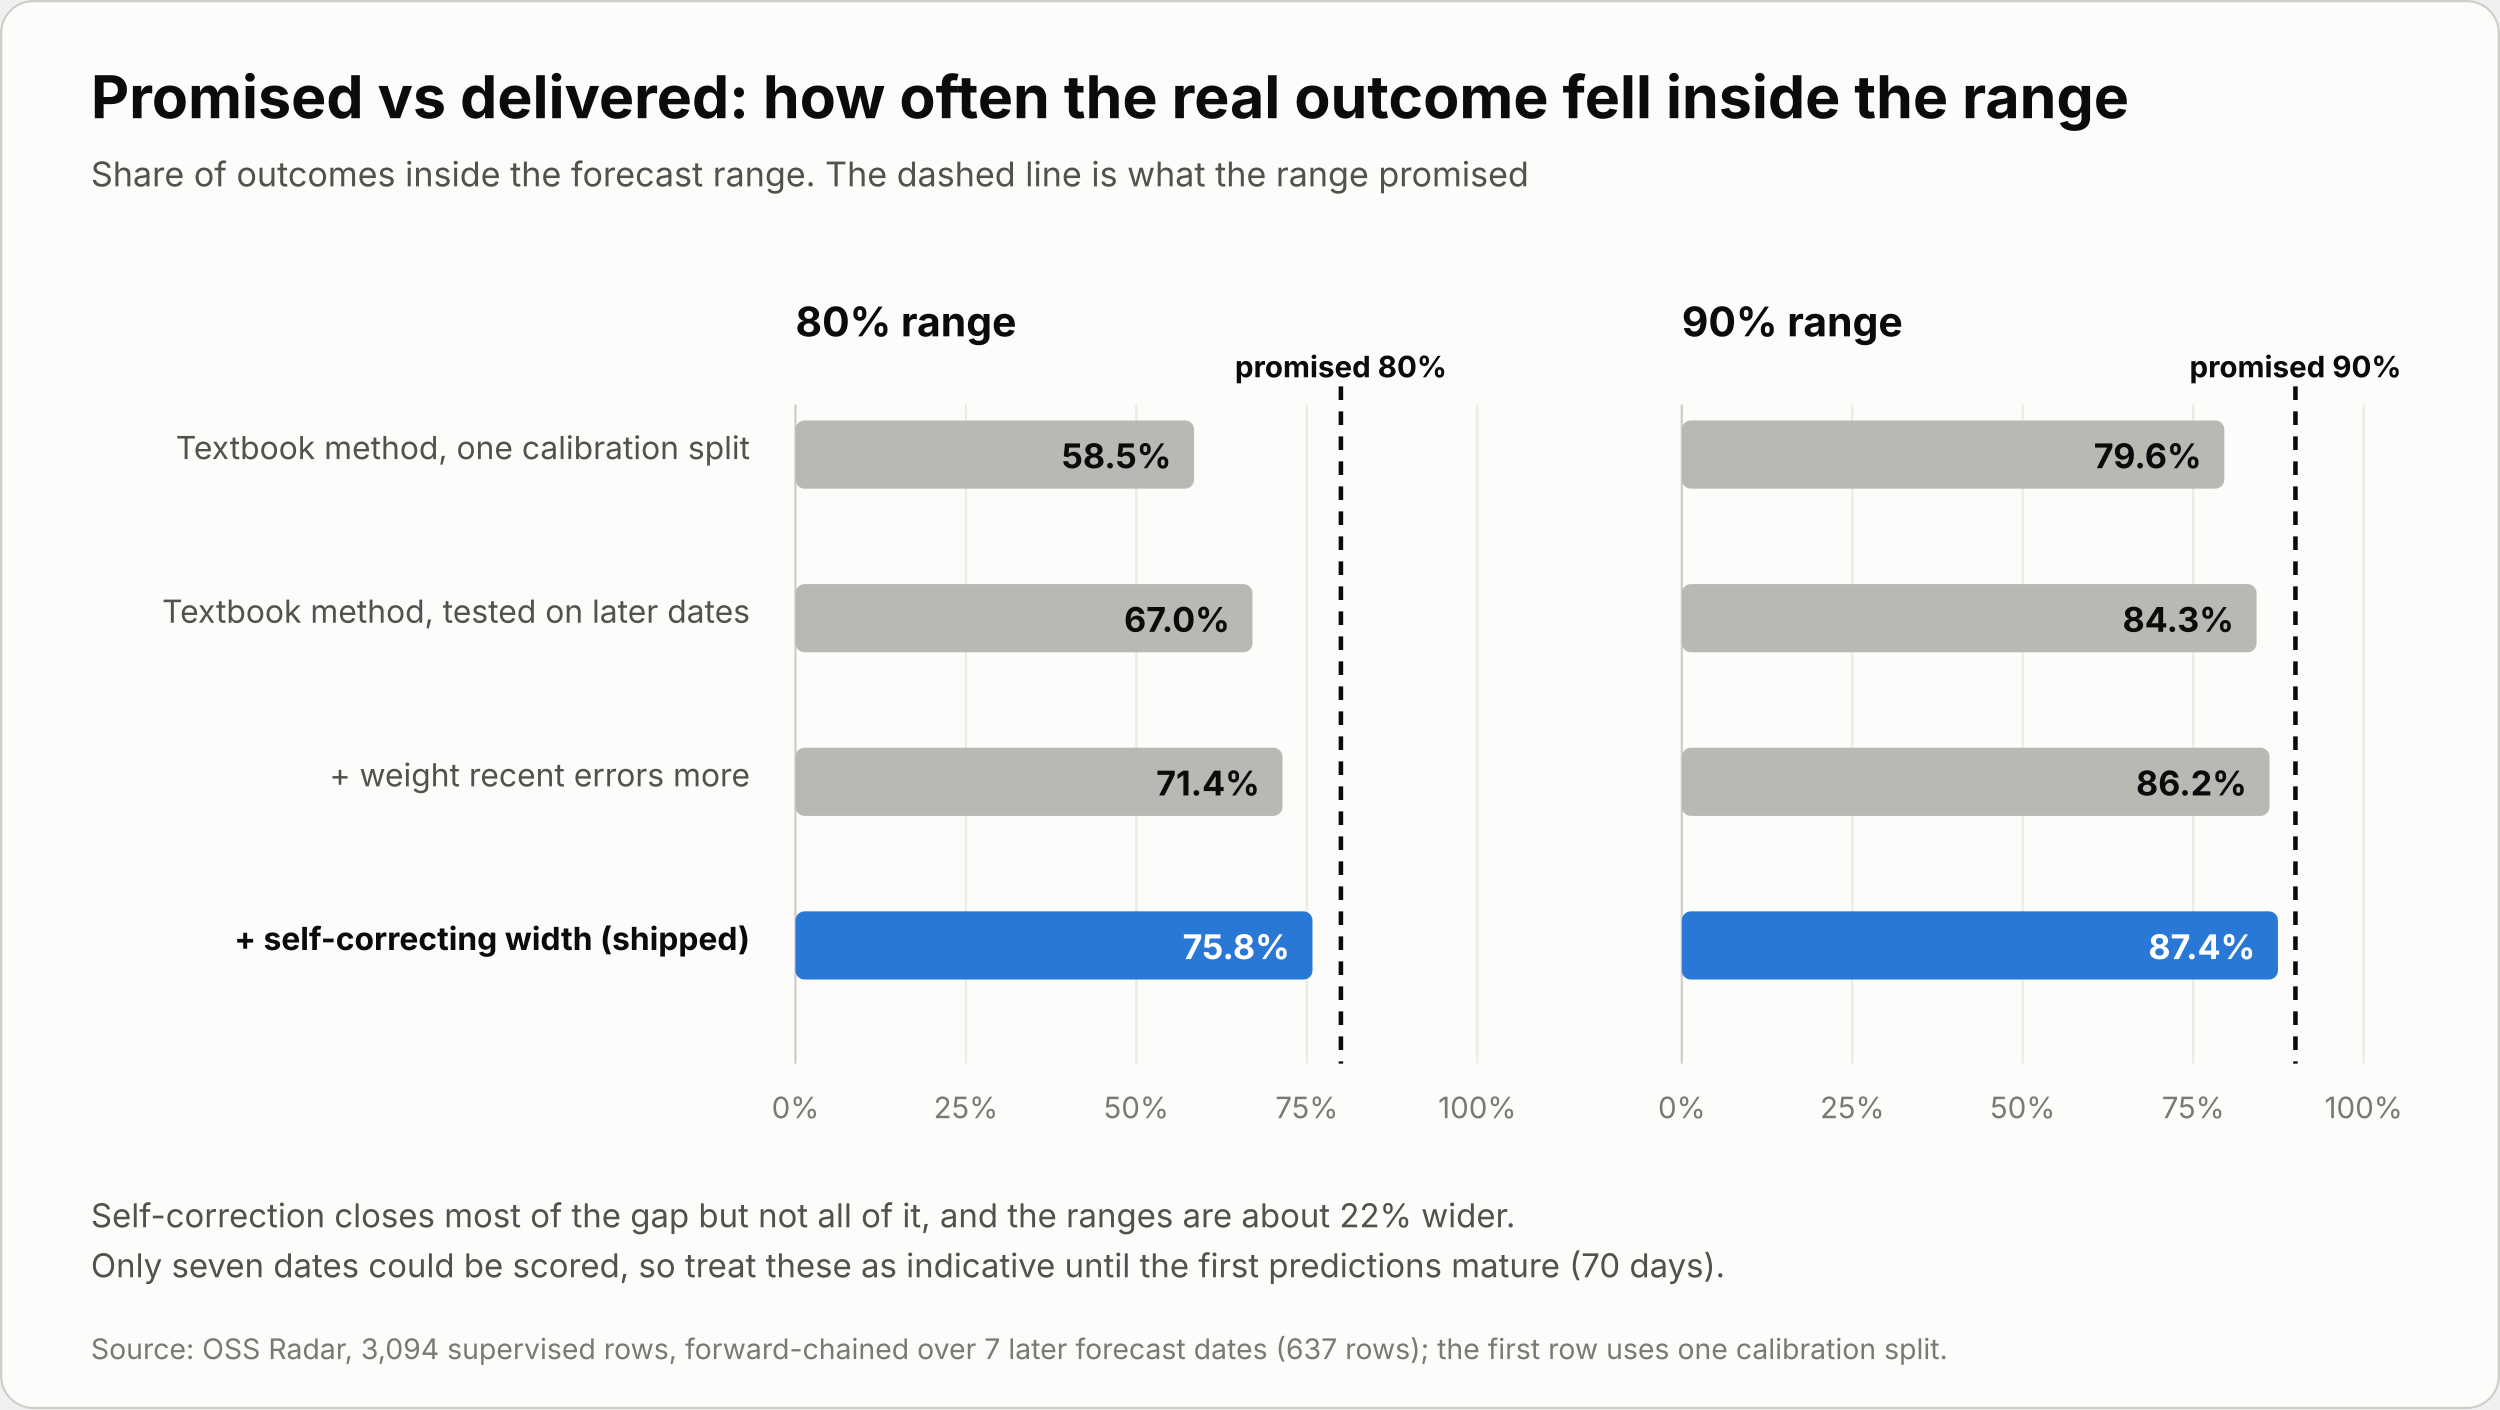
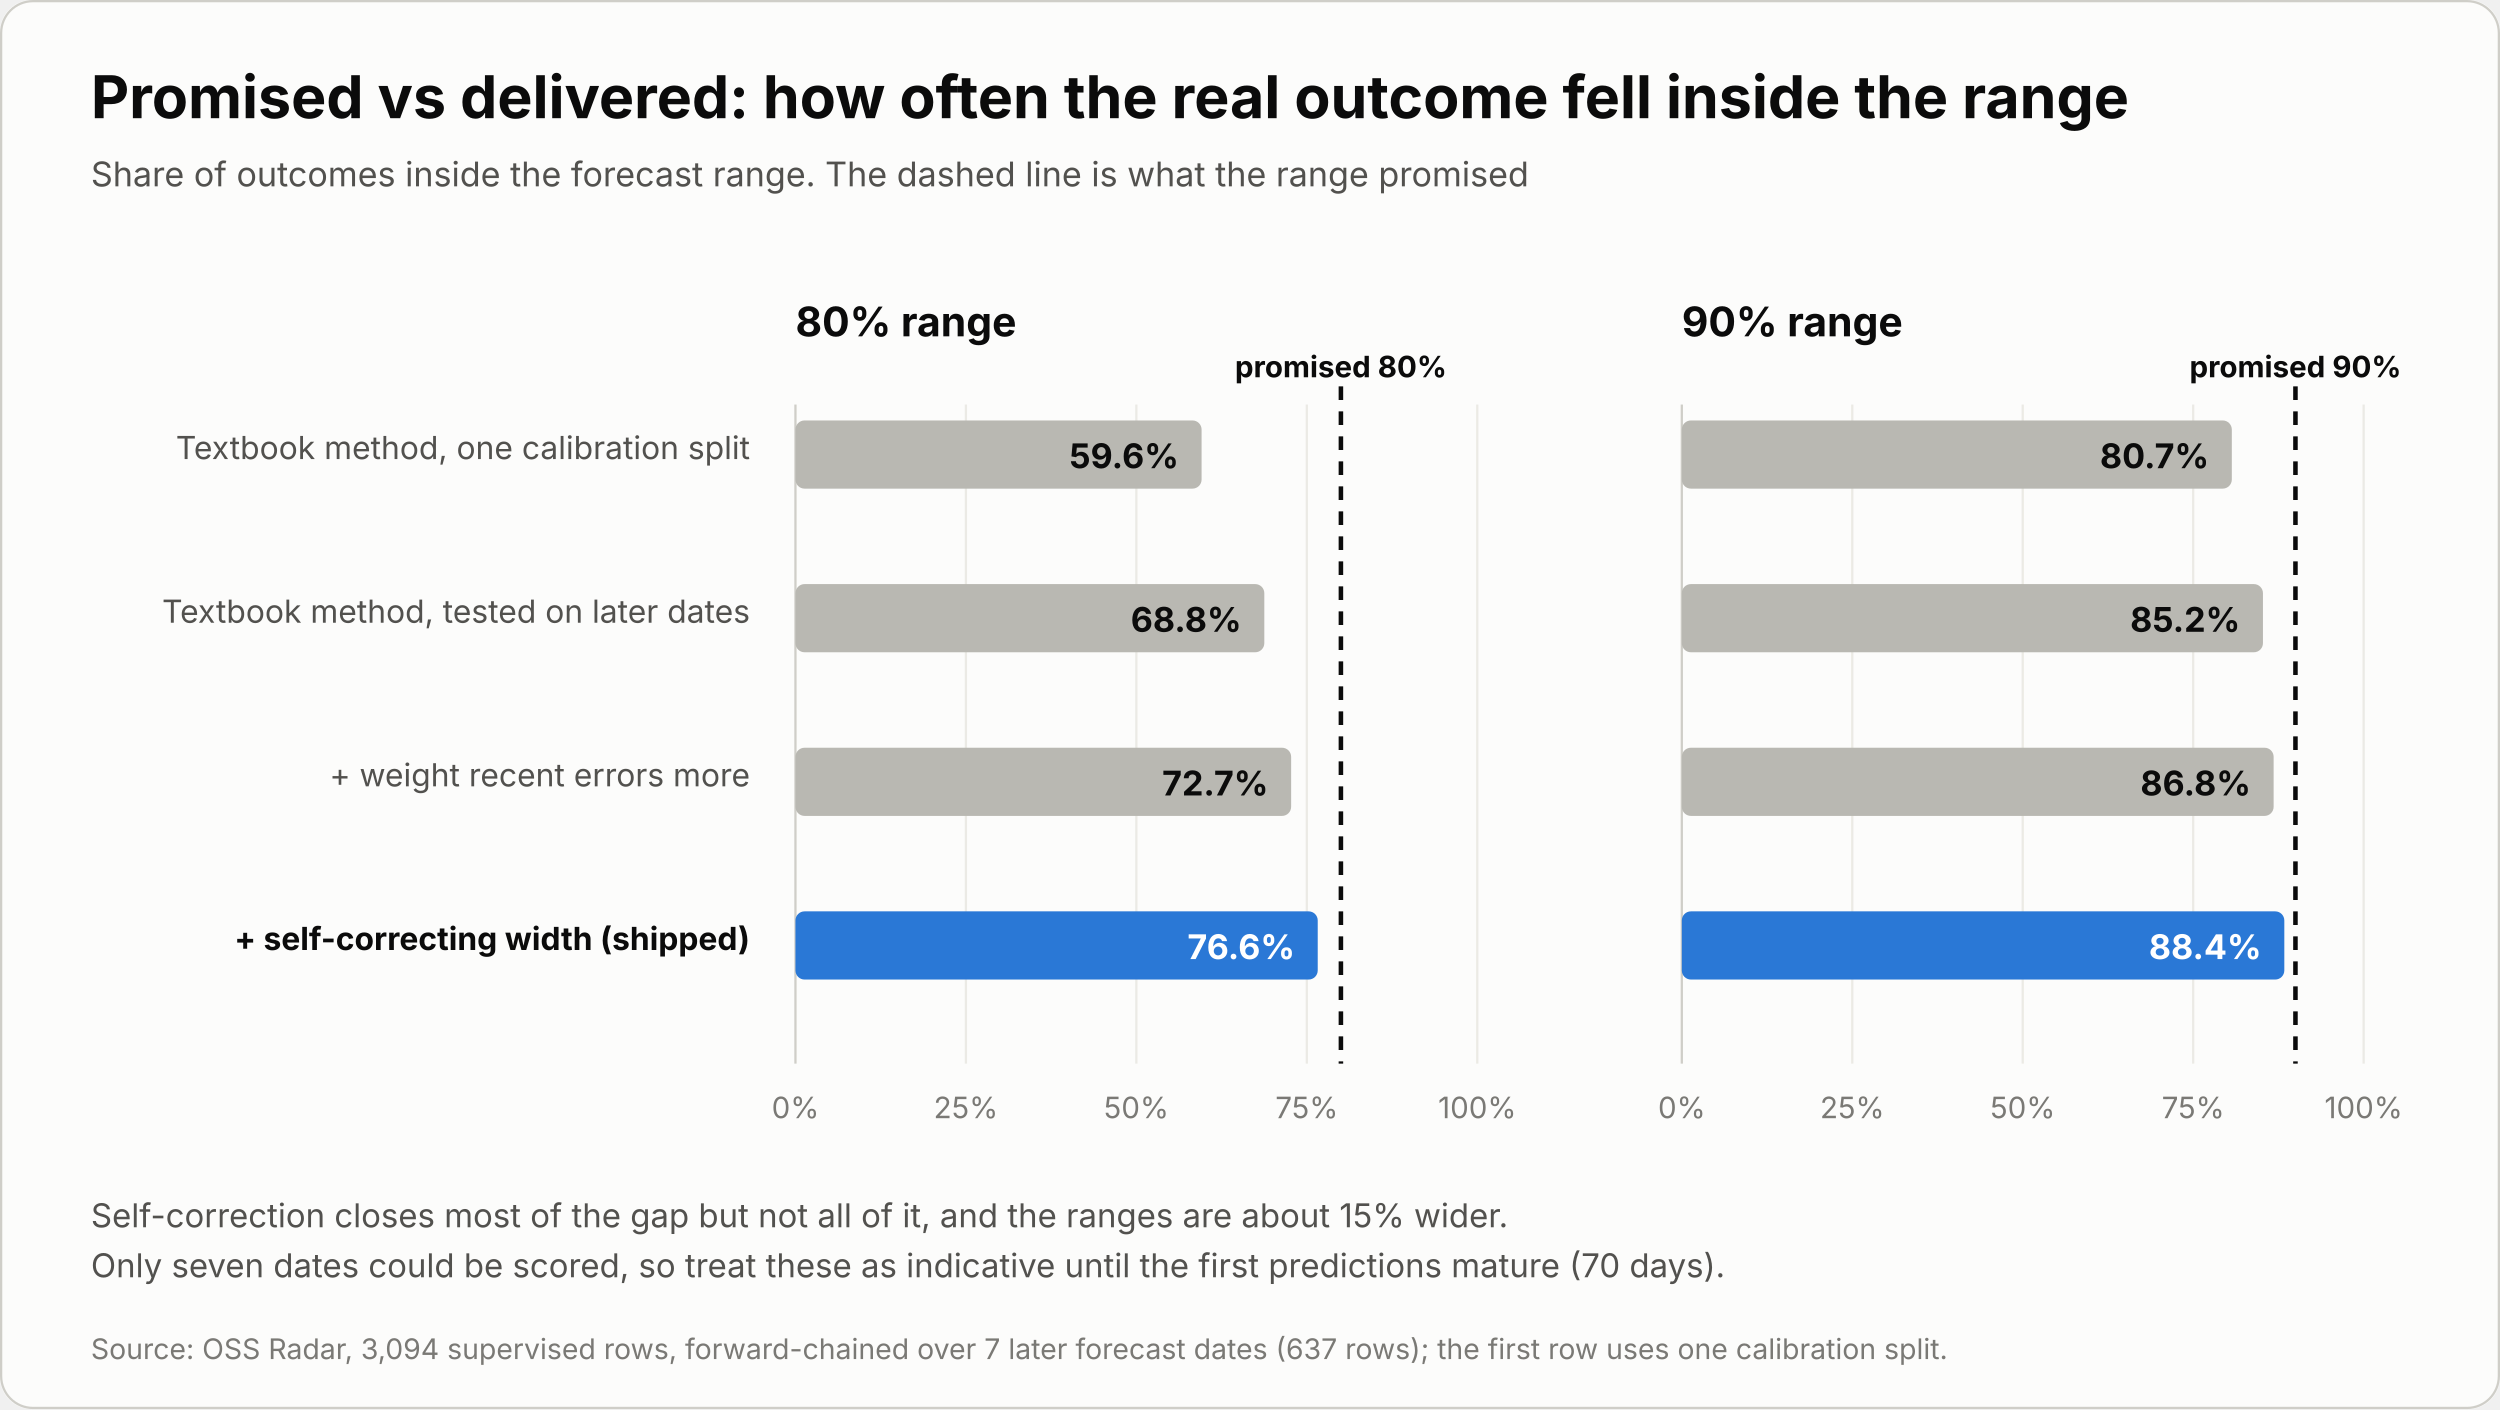
<svg xmlns="http://www.w3.org/2000/svg" viewBox="0 0 1100 620" width="1100" height="620" role="img" aria-label="Two bar groups, 80 and 90 percent targets. Coverage improves from 58.5 to 75.8 percent at the 80 percent target and from 79.6 to 87.4 percent at the 90 percent target." font-family="Inter, -apple-system, 'Segoe UI', Helvetica, Arial, sans-serif">
  <rect width="1100" height="620" fill="#fcfcfb" rx="14" />
  <rect x="0.5" y="0.5" width="1099" height="619" fill="none" stroke="#cfcec8" rx="14" />
  <text x="40" y="52" font-size="26" font-weight="700" fill="#0b0b0b">Promised vs delivered: how often the real outcome fell inside the range</text>
  <text x="40" y="82" font-size="15" fill="#52514e">Share of outcomes inside the forecast range. The dashed line is what the range promised</text>
  <text x="330.0" y="202.0" font-size="14" fill="#52514e" font-weight="400" text-anchor="end">Textbook method, one calibration split</text>
  <text x="330.0" y="274.0" font-size="14" fill="#52514e" font-weight="400" text-anchor="end">Textbook method, tested on later dates</text>
  <text x="330.0" y="346.0" font-size="14" fill="#52514e" font-weight="400" text-anchor="end">+ weight recent errors more</text>
  <text x="330.0" y="418.0" font-size="14" fill="#0b0b0b" font-weight="700" text-anchor="end">+ self-correcting width (shipped)</text>
  <text x="350.0" y="148.0" font-size="18" fill="#0b0b0b" font-weight="700" text-anchor="start">80% range</text>
  <line x1="350.0" y1="178.0" x2="350.0" y2="468.0" stroke="#cfcec8" stroke-width="1" />
  <text x="350.0" y="492.0" font-size="13" fill="#7a7975" font-weight="400" text-anchor="middle">0%</text>
  <line x1="425.0" y1="178.0" x2="425.0" y2="468.0" stroke="#ebeae5" stroke-width="1" />
  <text x="425.0" y="492.0" font-size="13" fill="#7a7975" font-weight="400" text-anchor="middle">25%</text>
  <line x1="500.0" y1="178.0" x2="500.0" y2="468.0" stroke="#ebeae5" stroke-width="1" />
  <text x="500.0" y="492.0" font-size="13" fill="#7a7975" font-weight="400" text-anchor="middle">50%</text>
  <line x1="575.0" y1="178.0" x2="575.0" y2="468.0" stroke="#ebeae5" stroke-width="1" />
  <text x="575.0" y="492.0" font-size="13" fill="#7a7975" font-weight="400" text-anchor="middle">75%</text>
  <line x1="650.0" y1="178.0" x2="650.0" y2="468.0" stroke="#ebeae5" stroke-width="1" />
  <text x="650.0" y="492.0" font-size="13" fill="#7a7975" font-weight="400" text-anchor="middle">100%</text>
-   <rect x="350.0" y="185.0" width="175.4" height="30.0" fill="#b9b8b2" rx="4" />
-   <text x="515.4" y="206.0" font-size="15" fill="#0b0b0b" font-weight="700" text-anchor="end">58.5%</text>
-   <rect x="350.0" y="257.0" width="201.1" height="30.0" fill="#b9b8b2" rx="4" />
-   <text x="541.1" y="278.0" font-size="15" fill="#0b0b0b" font-weight="700" text-anchor="end">67.0%</text>
-   <rect x="350.0" y="329.0" width="214.3" height="30.0" fill="#b9b8b2" rx="4" />
-   <text x="554.3" y="350.0" font-size="15" fill="#0b0b0b" font-weight="700" text-anchor="end">71.4%</text>
-   <rect x="350.0" y="401.0" width="227.5" height="30.0" fill="#2a78d6" rx="4" />
-   <text x="567.5" y="422.0" font-size="15" fill="#ffffff" font-weight="700" text-anchor="end">75.8%</text>
+   <rect x="350.0" y="185.0" width="178.7" height="30.0" fill="#b9b8b2" rx="4" />
+   <text x="518.7" y="206.0" font-size="15" fill="#0b0b0b" font-weight="700" text-anchor="end">59.6%</text>
+   <rect x="350.0" y="257.0" width="206.3" height="30.0" fill="#b9b8b2" rx="4" />
+   <text x="546.3" y="278.0" font-size="15" fill="#0b0b0b" font-weight="700" text-anchor="end">68.8%</text>
+   <rect x="350.0" y="329.0" width="218.1" height="30.0" fill="#b9b8b2" rx="4" />
+   <text x="558.1" y="350.0" font-size="15" fill="#0b0b0b" font-weight="700" text-anchor="end">72.7%</text>
+   <rect x="350.0" y="401.0" width="229.8" height="30.0" fill="#2a78d6" rx="4" />
+   <text x="569.8" y="422.0" font-size="15" fill="#ffffff" font-weight="700" text-anchor="end">76.6%</text>
  <line x1="590.0" y1="170.0" x2="590.0" y2="468.0" stroke="#0b0b0b" stroke-width="2" stroke-dasharray="6 5" />
  <text x="590.0" y="166.0" font-size="13" fill="#0b0b0b" font-weight="700" text-anchor="middle">promised 80%</text>
  <text x="740.0" y="148.0" font-size="18" fill="#0b0b0b" font-weight="700" text-anchor="start">90% range</text>
  <line x1="740.0" y1="178.0" x2="740.0" y2="468.0" stroke="#cfcec8" stroke-width="1" />
  <text x="740.0" y="492.0" font-size="13" fill="#7a7975" font-weight="400" text-anchor="middle">0%</text>
  <line x1="815.0" y1="178.0" x2="815.0" y2="468.0" stroke="#ebeae5" stroke-width="1" />
  <text x="815.0" y="492.0" font-size="13" fill="#7a7975" font-weight="400" text-anchor="middle">25%</text>
  <line x1="890.0" y1="178.0" x2="890.0" y2="468.0" stroke="#ebeae5" stroke-width="1" />
  <text x="890.0" y="492.0" font-size="13" fill="#7a7975" font-weight="400" text-anchor="middle">50%</text>
  <line x1="965.0" y1="178.0" x2="965.0" y2="468.0" stroke="#ebeae5" stroke-width="1" />
  <text x="965.0" y="492.0" font-size="13" fill="#7a7975" font-weight="400" text-anchor="middle">75%</text>
  <line x1="1040.0" y1="178.0" x2="1040.0" y2="468.0" stroke="#ebeae5" stroke-width="1" />
  <text x="1040.0" y="492.0" font-size="13" fill="#7a7975" font-weight="400" text-anchor="middle">100%</text>
-   <rect x="740.0" y="185.0" width="238.7" height="30.0" fill="#b9b8b2" rx="4" />
-   <text x="968.7" y="206.0" font-size="15" fill="#0b0b0b" font-weight="700" text-anchor="end">79.6%</text>
-   <rect x="740.0" y="257.0" width="252.9" height="30.0" fill="#b9b8b2" rx="4" />
-   <text x="982.9" y="278.0" font-size="15" fill="#0b0b0b" font-weight="700" text-anchor="end">84.3%</text>
-   <rect x="740.0" y="329.0" width="258.6" height="30.0" fill="#b9b8b2" rx="4" />
-   <text x="988.6" y="350.0" font-size="15" fill="#0b0b0b" font-weight="700" text-anchor="end">86.2%</text>
-   <rect x="740.0" y="401.0" width="262.3" height="30.0" fill="#2a78d6" rx="4" />
-   <text x="992.3" y="422.0" font-size="15" fill="#ffffff" font-weight="700" text-anchor="end">87.4%</text>
+   <rect x="740.0" y="185.0" width="242.0" height="30.0" fill="#b9b8b2" rx="4" />
+   <text x="972.0" y="206.0" font-size="15" fill="#0b0b0b" font-weight="700" text-anchor="end">80.7%</text>
+   <rect x="740.0" y="257.0" width="255.7" height="30.0" fill="#b9b8b2" rx="4" />
+   <text x="985.7" y="278.0" font-size="15" fill="#0b0b0b" font-weight="700" text-anchor="end">85.2%</text>
+   <rect x="740.0" y="329.0" width="260.4" height="30.0" fill="#b9b8b2" rx="4" />
+   <text x="990.4" y="350.0" font-size="15" fill="#0b0b0b" font-weight="700" text-anchor="end">86.8%</text>
+   <rect x="740.0" y="401.0" width="265.1" height="30.0" fill="#2a78d6" rx="4" />
+   <text x="995.1" y="422.0" font-size="15" fill="#ffffff" font-weight="700" text-anchor="end">88.4%</text>
  <line x1="1010.0" y1="170.0" x2="1010.0" y2="468.0" stroke="#0b0b0b" stroke-width="2" stroke-dasharray="6 5" />
  <text x="1010.0" y="166.0" font-size="13" fill="#0b0b0b" font-weight="700" text-anchor="middle">promised 90%</text>
-   <text x="40.0" y="540.0" font-size="14.5" fill="#52514e" font-weight="400" text-anchor="start">Self-correction closes most of the gap but not all of it, and the ranges are about 22% wider.</text>
+   <text x="40.0" y="540.0" font-size="14.5" fill="#52514e" font-weight="400" text-anchor="start">Self-correction closes most of the gap but not all of it, and the ranges are about 15% wider.</text>
  <text x="40.0" y="562.0" font-size="14.5" fill="#52514e" font-weight="400" text-anchor="start">Only seven dates could be scored, so treat these as indicative until the first predictions mature (70 days).</text>
  <text x="40" y="598" font-size="12.5" fill="#7a7975">Source: OSS Radar, 3,094 supervised rows, forward-chained over 7 later forecast dates (637 rows); the first row uses one calibration split.</text>
</svg>
